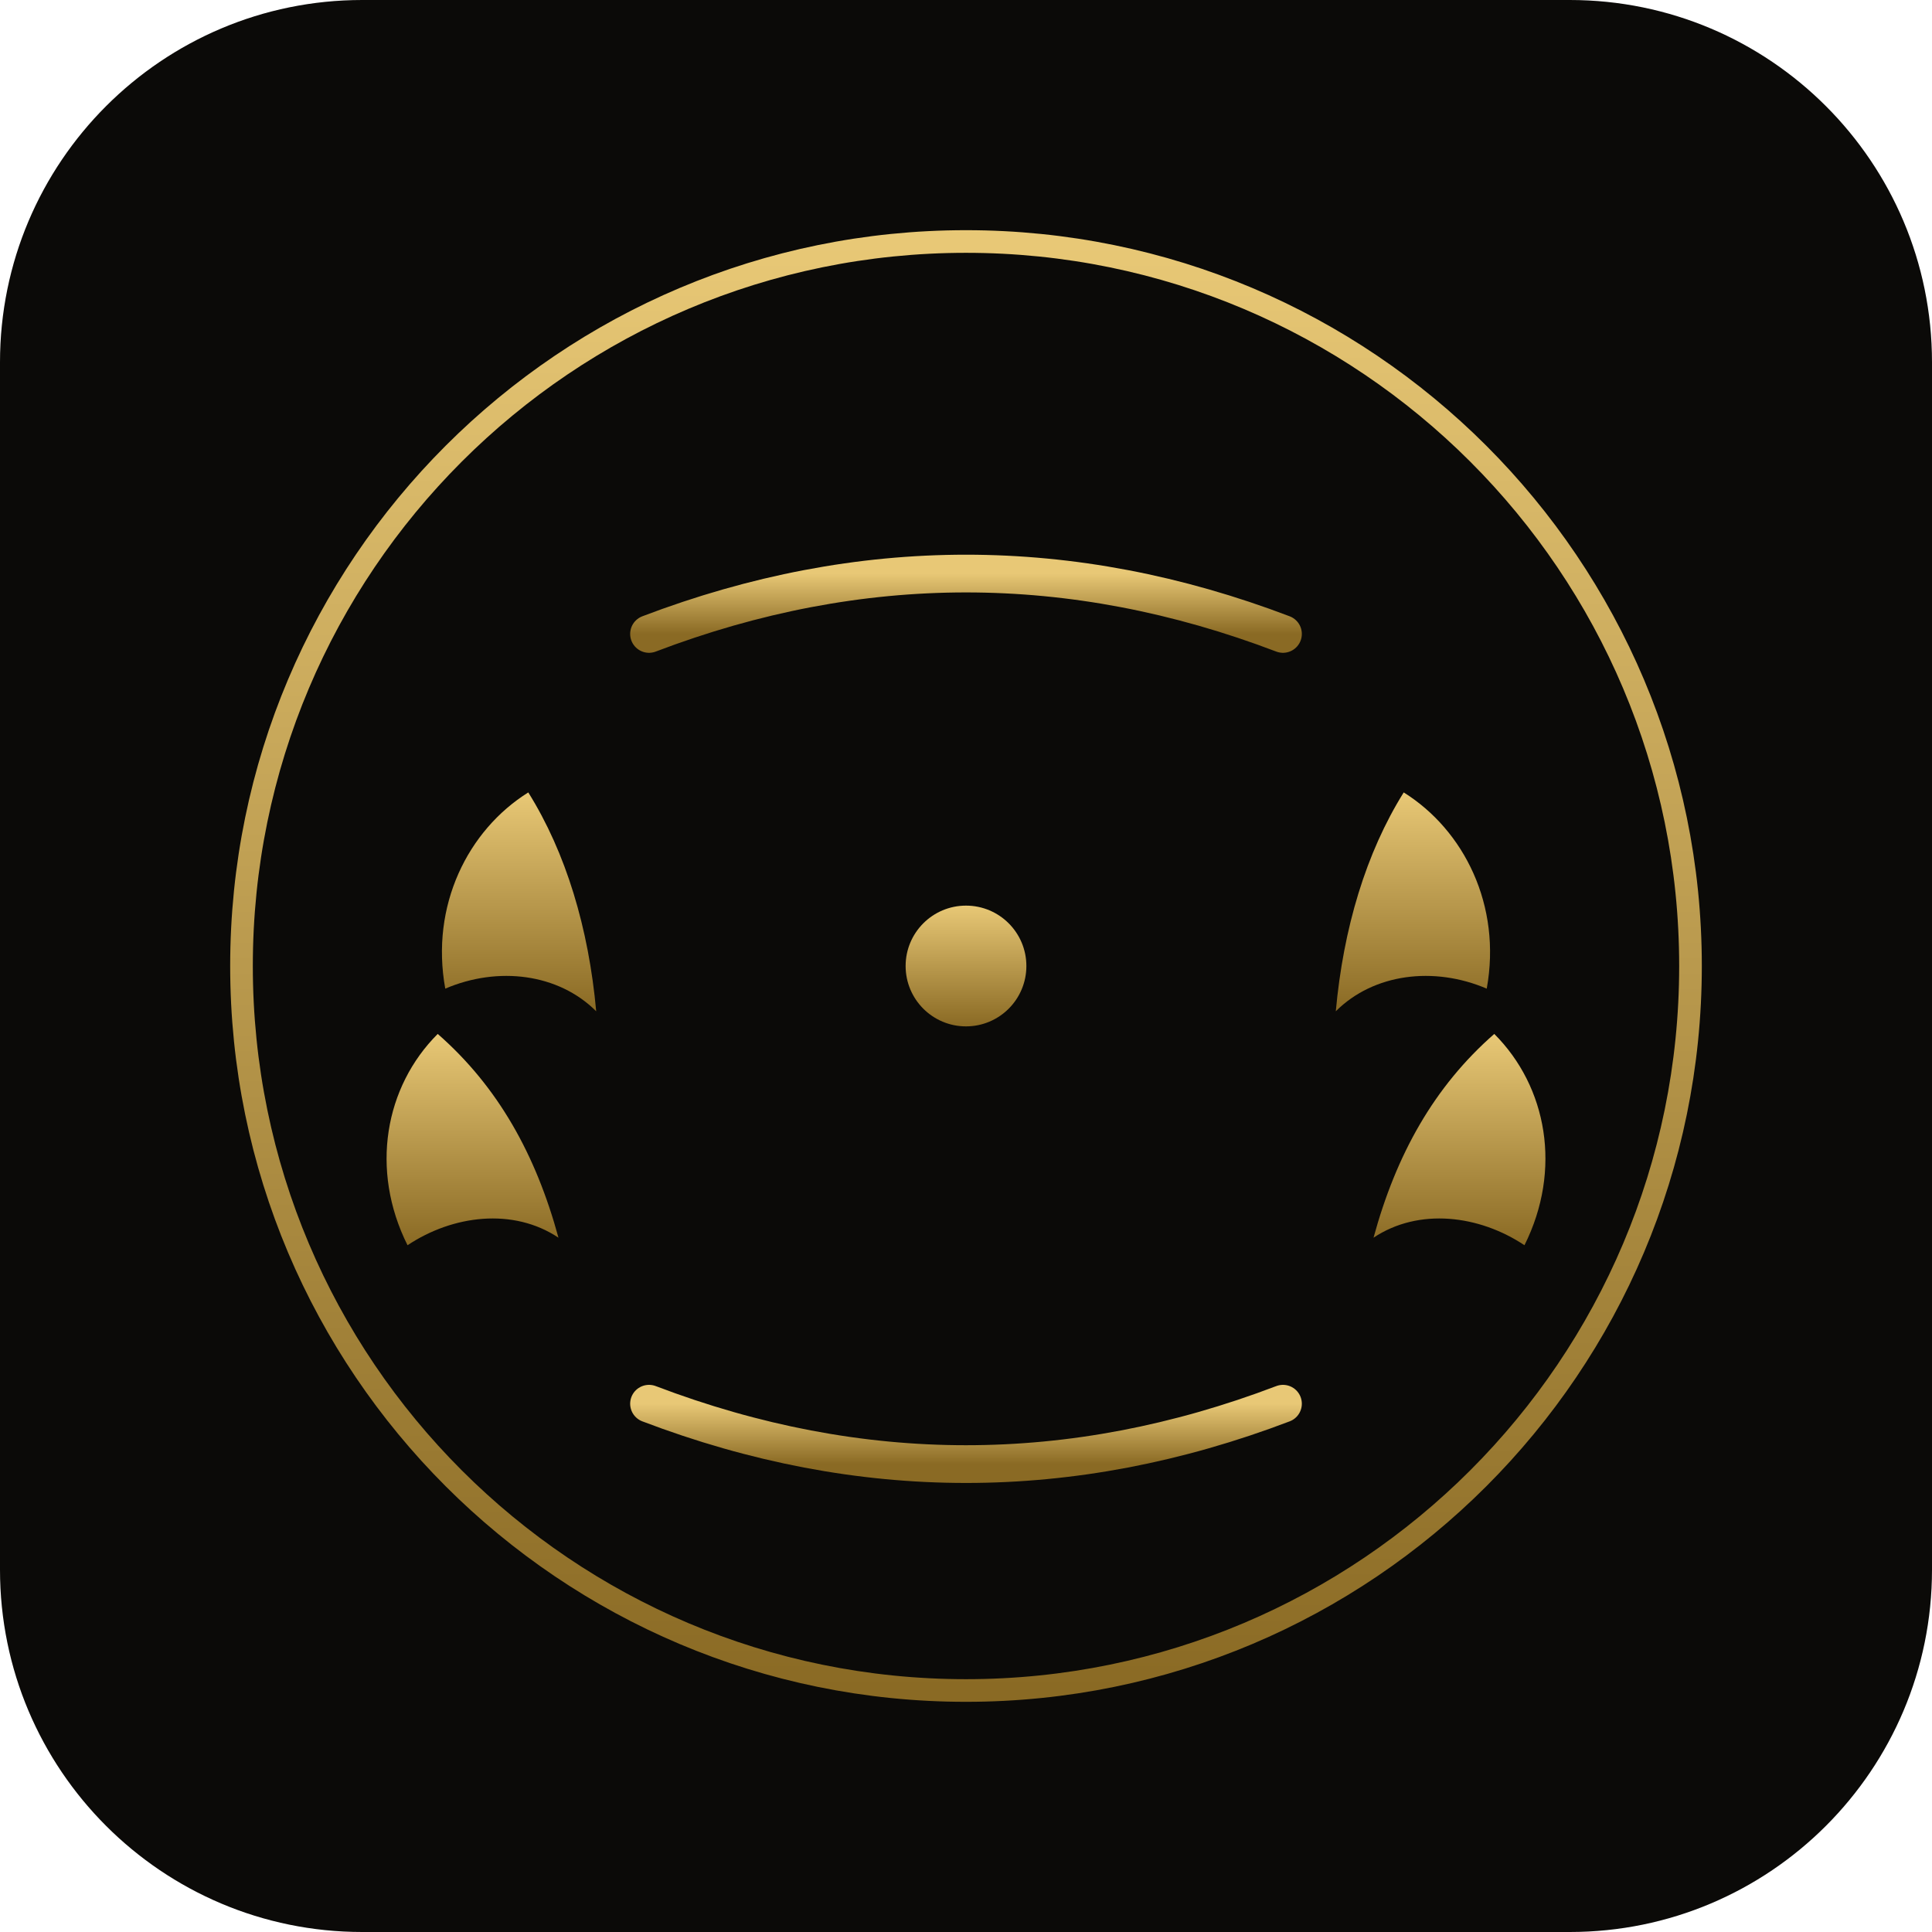
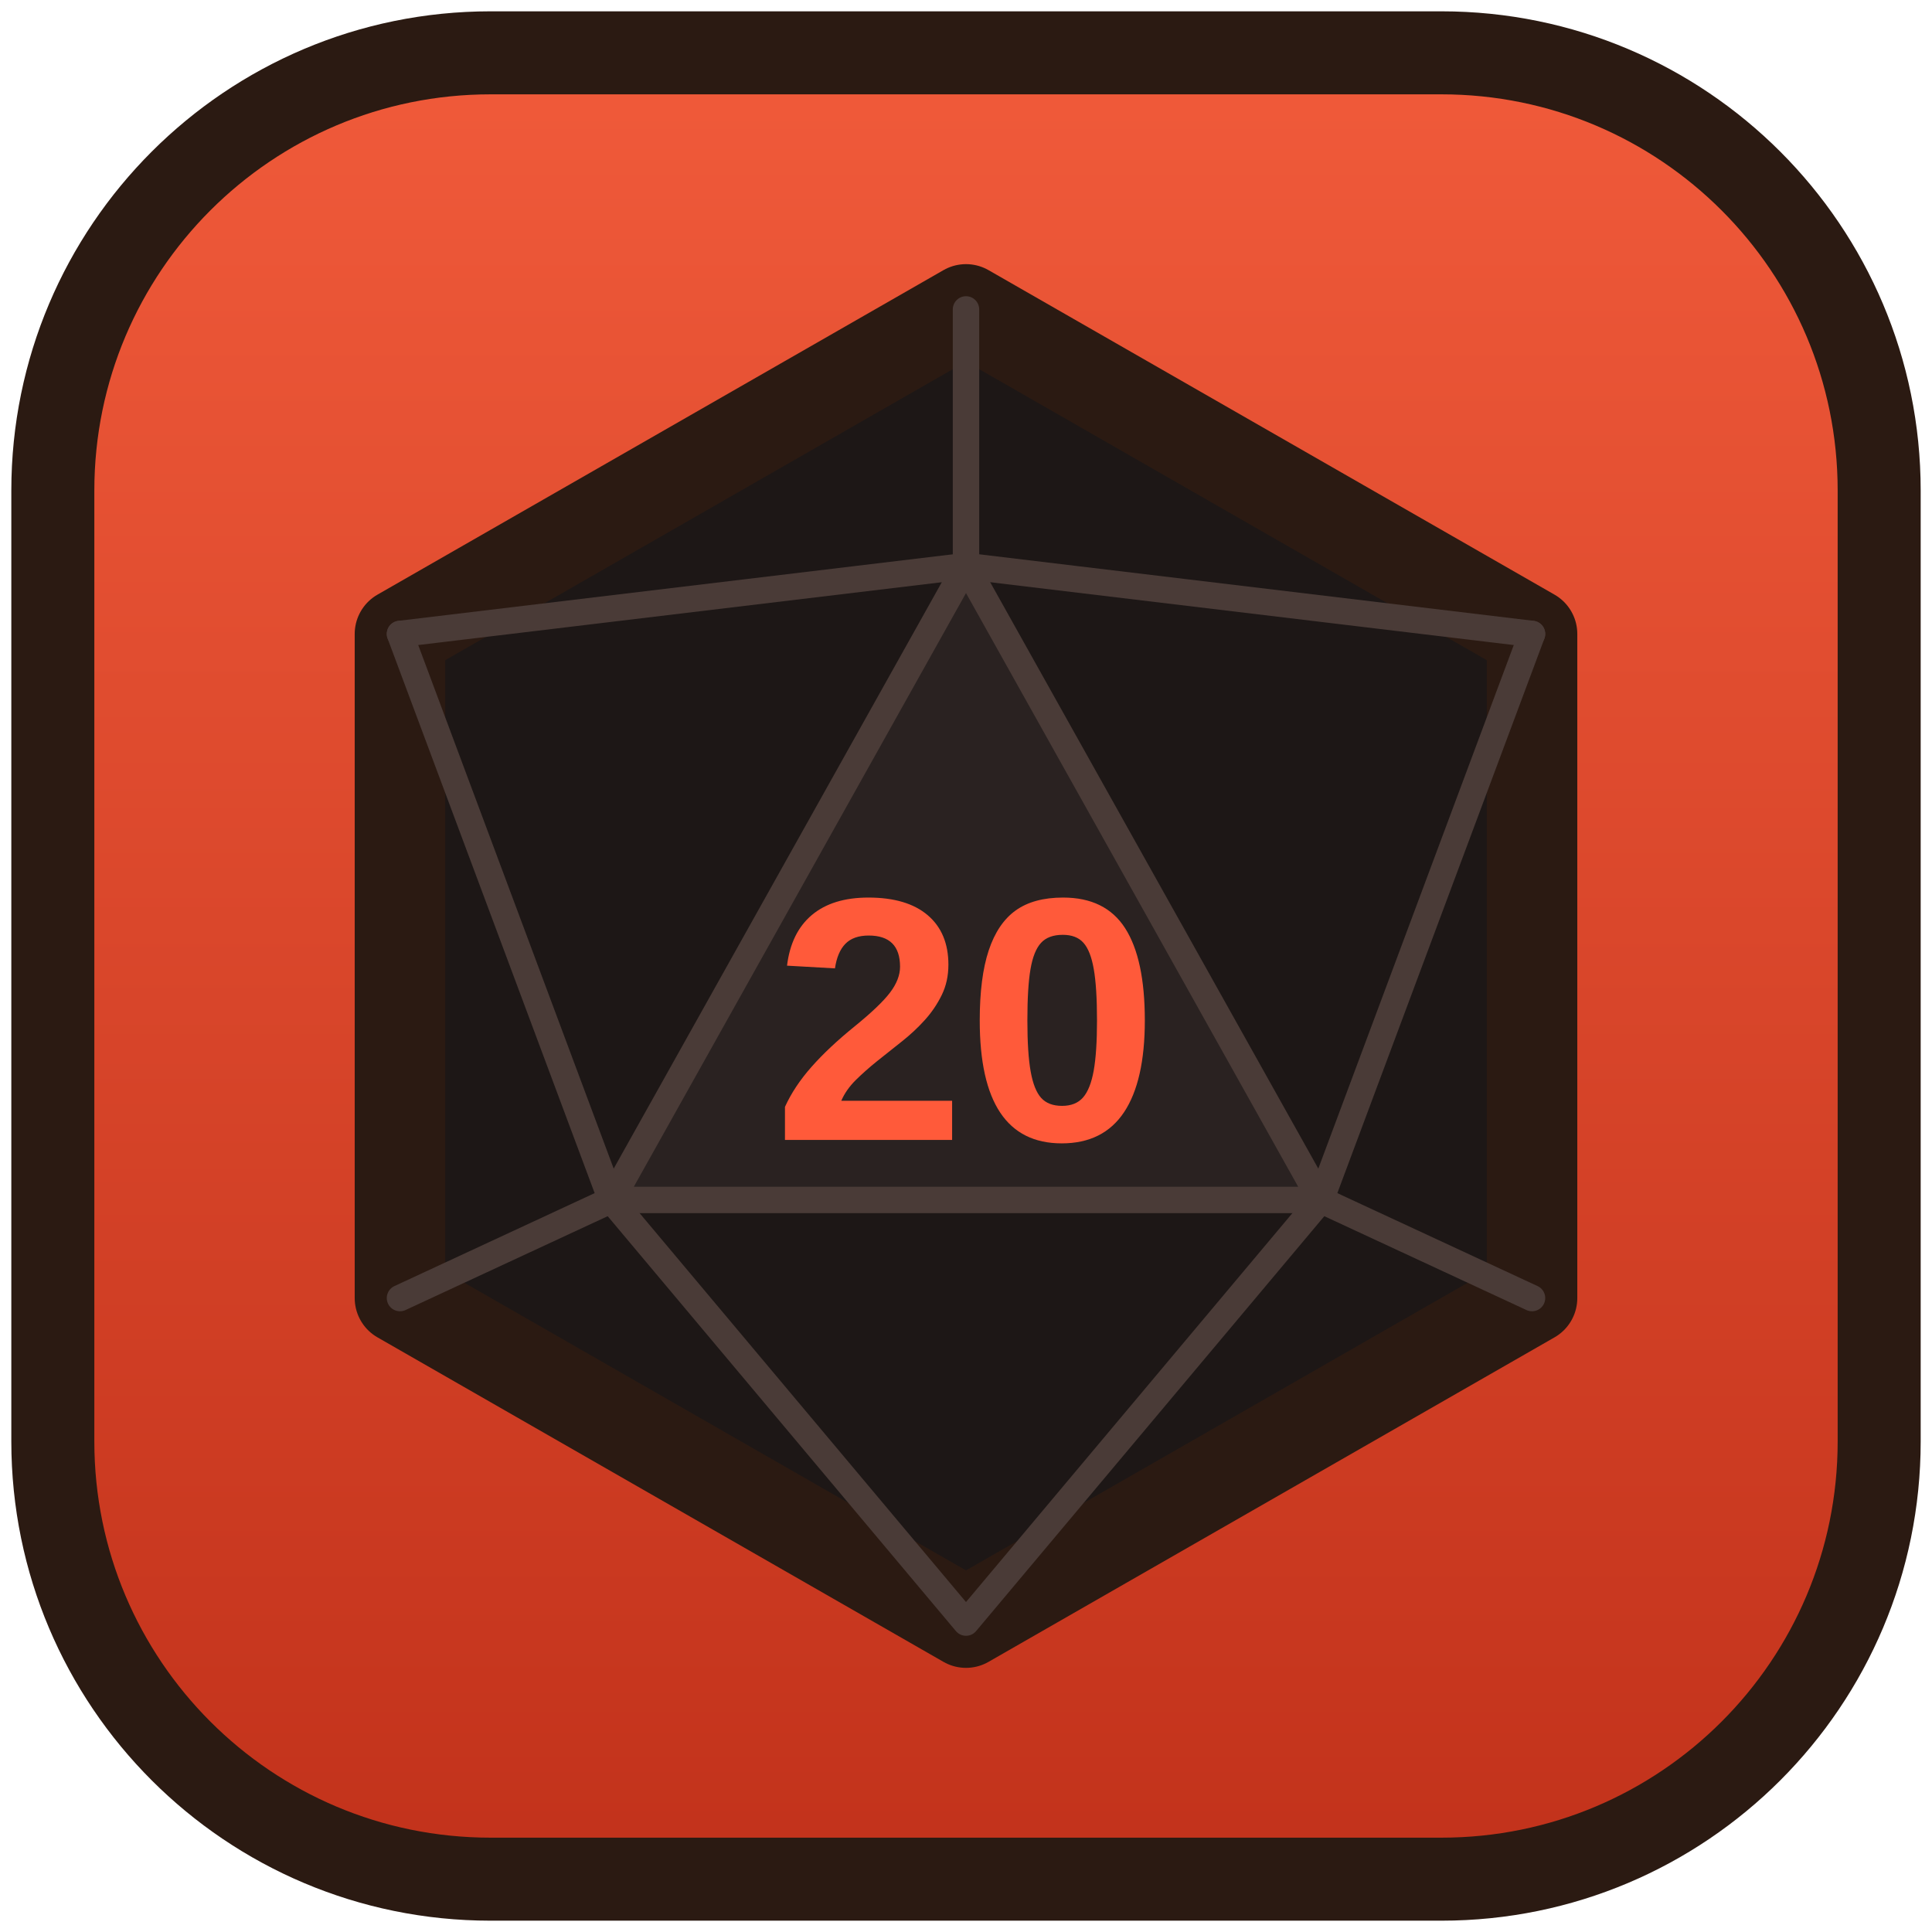
<svg xmlns="http://www.w3.org/2000/svg" viewBox="0 0 512 512">
  <defs>
-     <linearGradient id="g" x1="0" y1="0" x2="0" y2="1">
-       <stop offset="0" stop-color="#e8c876" />
-       <stop offset="1" stop-color="#8a6a24" />
+     <linearGradient id="bg" x1="0" y1="0" x2="0" y2="1">
+       <stop offset="0" stop-color="#f05a3a" />
+       <stop offset="1" stop-color="#c2321b" />
    </linearGradient>
  </defs>
-   <rect width="512" height="512" rx="96" fill="#0b0a08" />
-   <circle cx="256" cy="256" r="192" fill="none" stroke="url(#g)" stroke-width="6" />
-   <g fill="none" stroke="url(#g)" stroke-width="10" stroke-linecap="round">
-     <path d="M256 140 v232" />
-     <path d="M172 168 q84 -32 168 0" />
-     <path d="M172 372 q84 32 168 0" />
-     <path d="M172 168 v204" />
-     <path d="M340 168 v204" />
+   <rect x="14" y="14" width="484" height="484" rx="116" fill="url(#bg)" stroke="#2b1a12" stroke-width="22" />
+   <g stroke-linejoin="round" stroke-linecap="round">
+     <path d="M256 82 L406 168 V344 L256 430 L106 344 V168 Z" fill="#1d1716" stroke="#2b1a12" stroke-width="24" />
+     <path d="M256 150 L350 318 H162 Z" fill="#2a2221" />
+     <g fill="none" stroke="#4a3b37" stroke-width="7">
+       <path d="M256 82 V150" />
+       <path d="M106 168 L256 150 L406 168" />
+       <path d="M106 168 L162 318 L106 344" />
+       <path d="M406 168 L350 318 L406 344" />
+       <path d="M162 318 L256 430 L350 318" />
+       <path d="M256 150 L350 318 H162 Z" />
+     </g>
+     <text x="256" y="276" text-anchor="middle" dominant-baseline="middle" font-family="'Arial Black', 'Arial', 'Helvetica', sans-serif" font-weight="900" font-size="92" fill="#ff5a3a">20</text>
  </g>
-   <g fill="url(#g)">
-     <path d="M140 210 c-16 10 -26 30 -22 52 c14 -6 30 -4 40 6 c-2 -22 -8 -42 -18 -58z" />
-     <path d="M372 210 c16 10 26 30 22 52 c-14 -6 -30 -4 -40 6 c2 -22 8 -42 18 -58z" />
-     <path d="M116 274 c-14 14 -18 36 -8 56 c12 -8 28 -10 40 -2 c-6 -22 -16 -40 -32 -54z" />
-     <path d="M396 274 c14 14 18 36 8 56 c-12 -8 -28 -10 -40 -2 c6 -22 16 -40 32 -54z" />
-   </g>
-   <circle cx="256" cy="256" r="16" fill="url(#g)" />
</svg>
